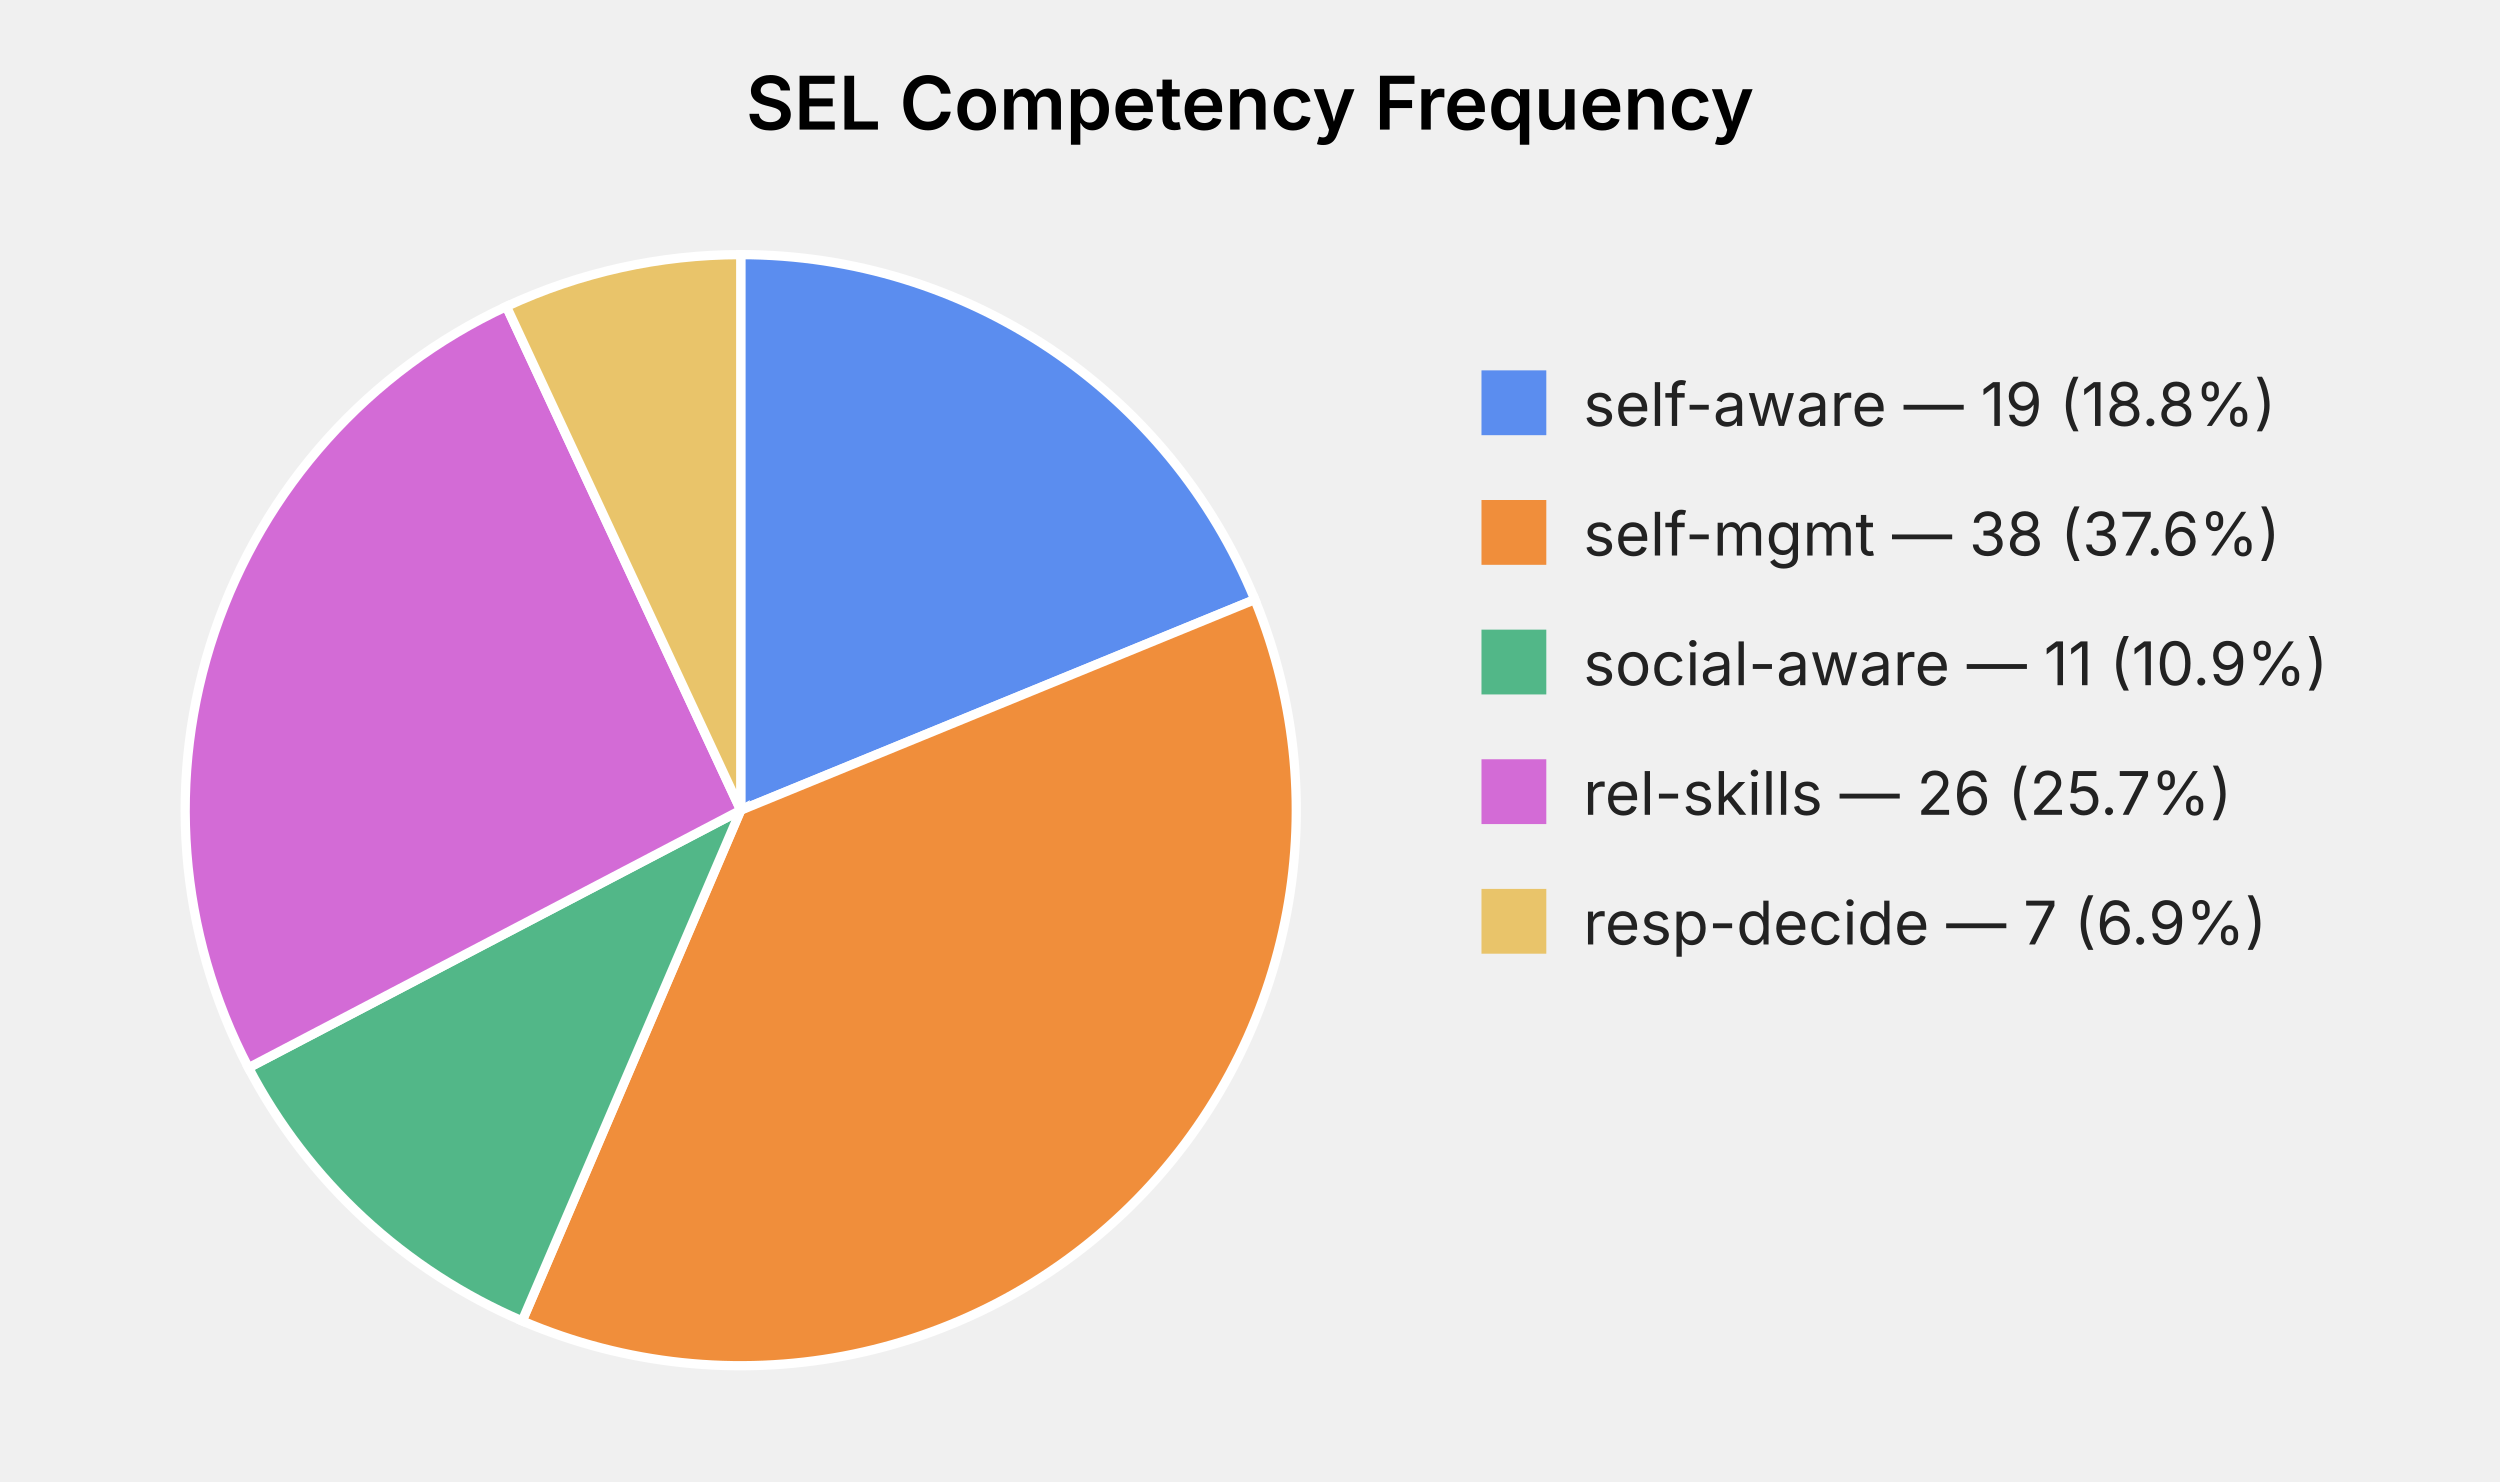
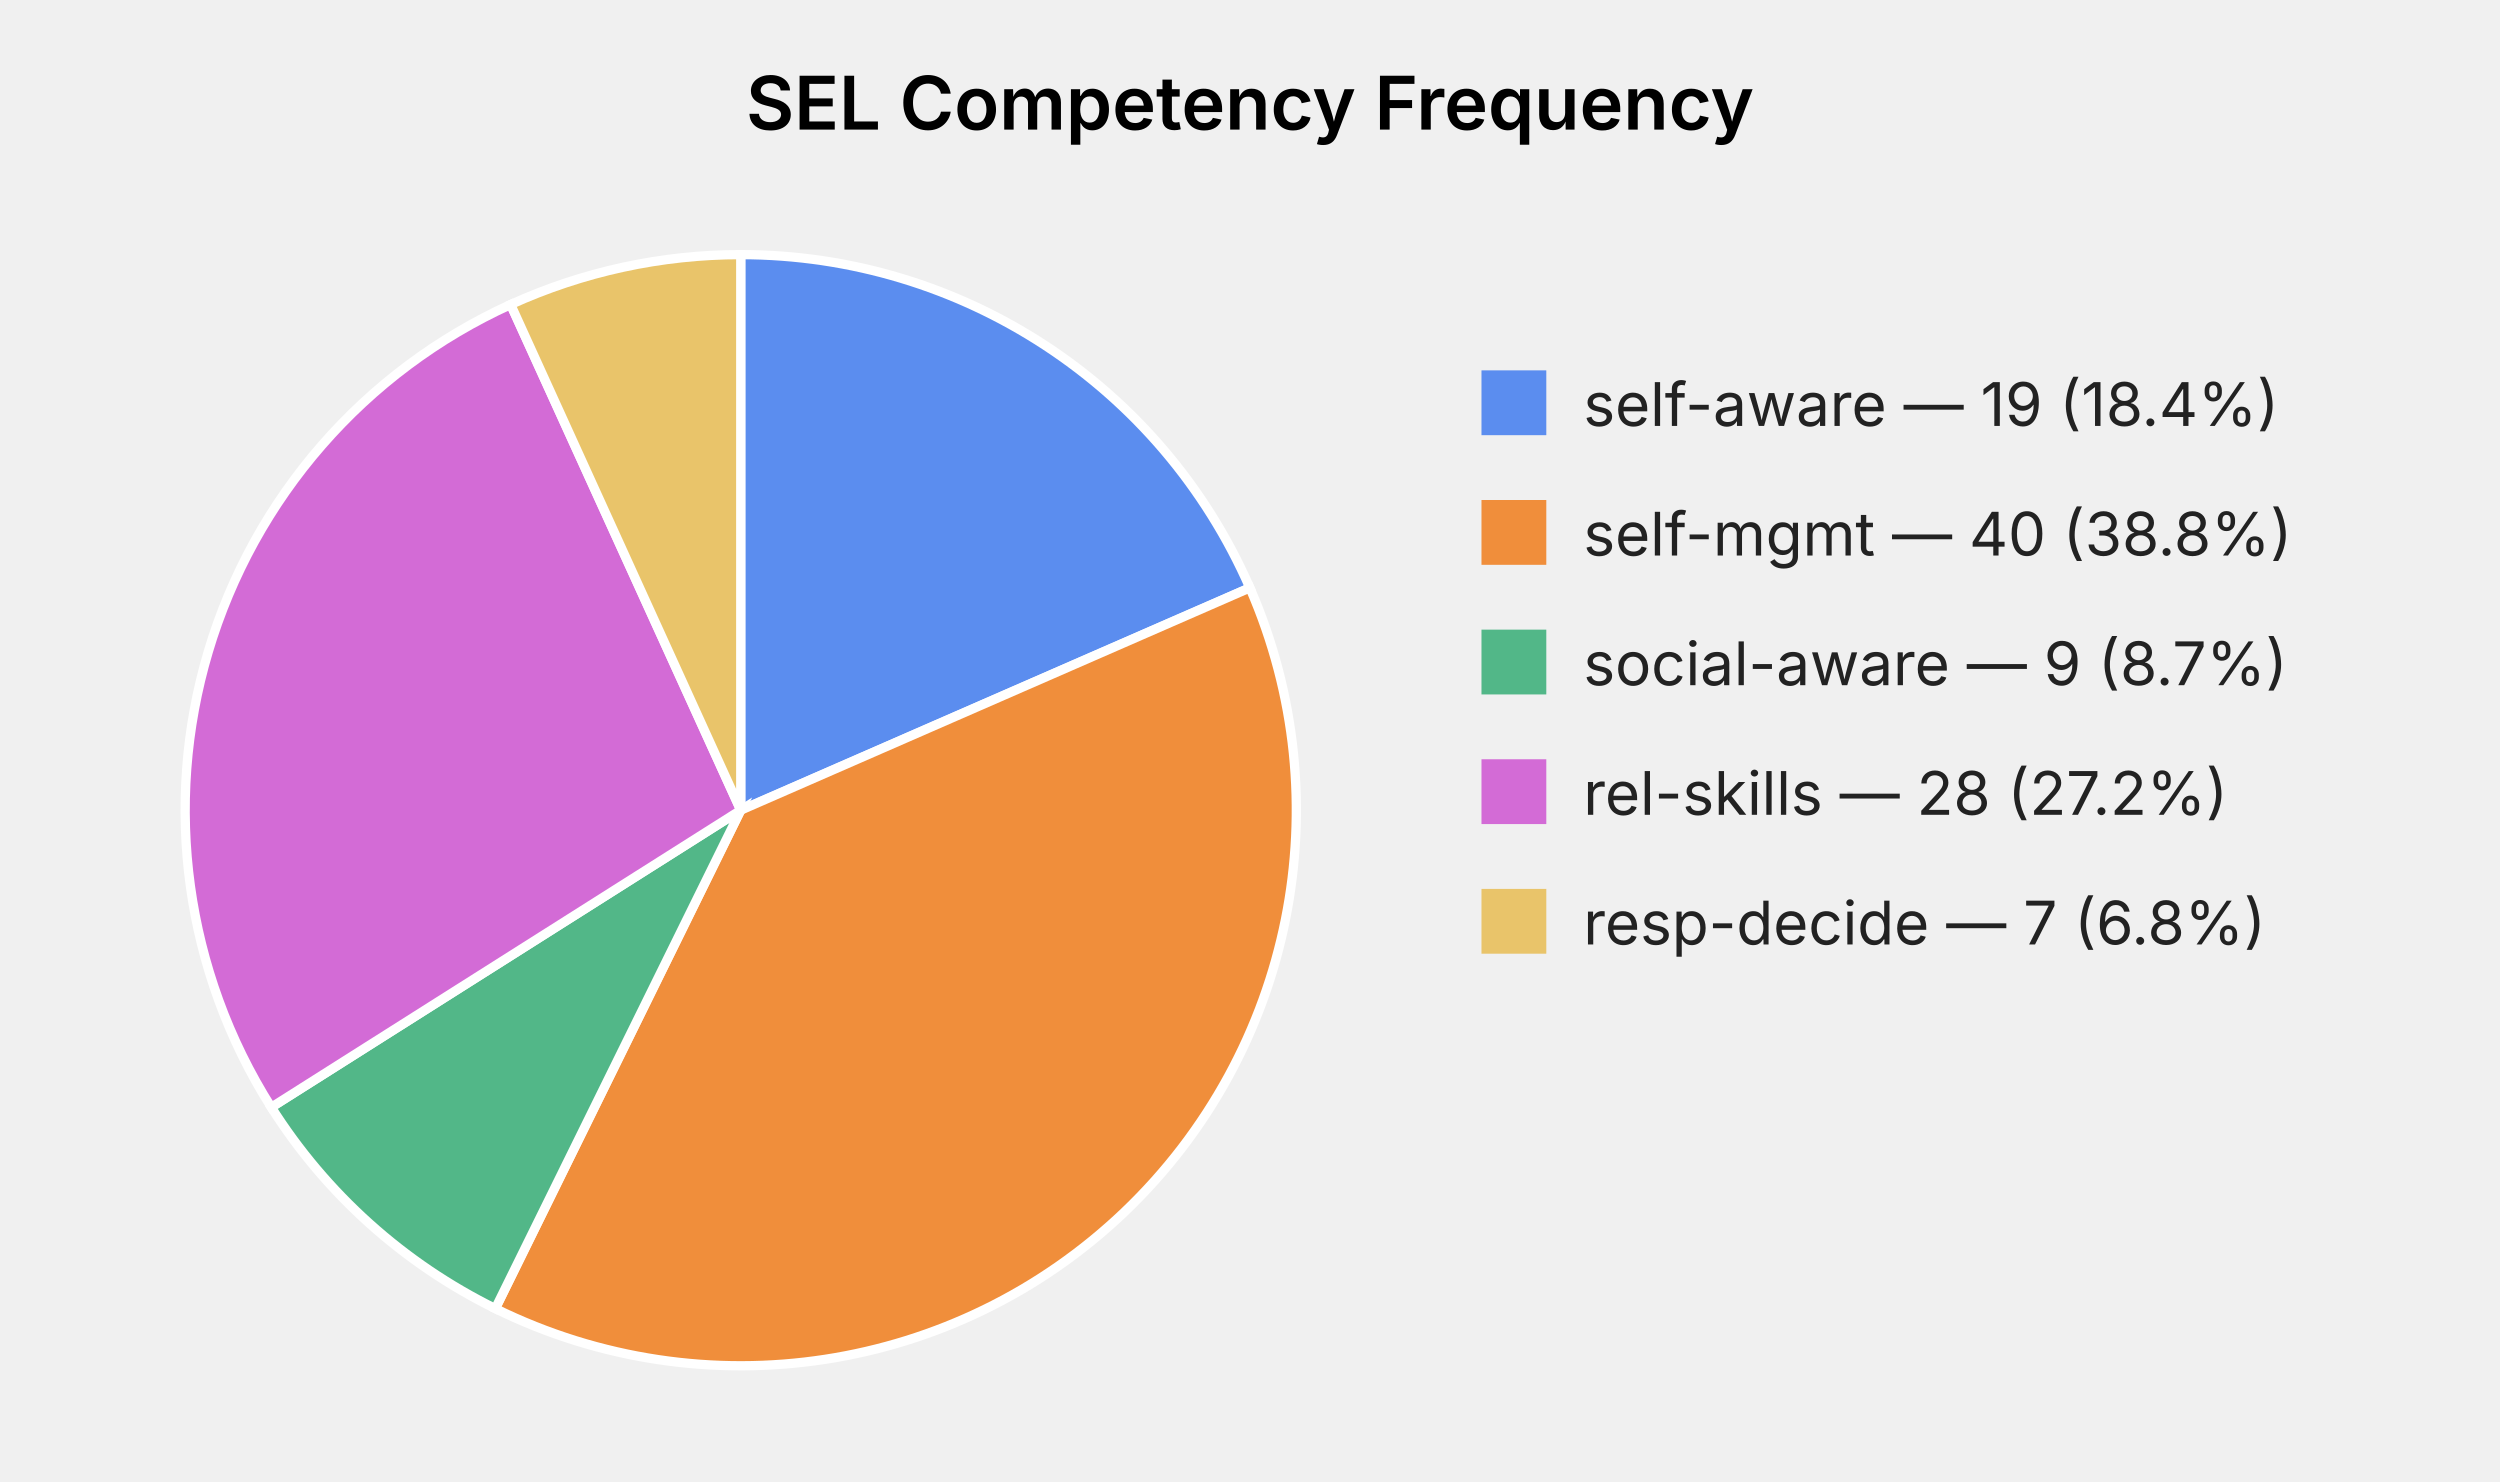
<svg xmlns="http://www.w3.org/2000/svg" viewBox="0 0 540 320" font-family="-apple-system, BlinkMacSystemFont, Segoe UI, sans-serif">
  <text x="270" y="28" text-anchor="middle" font-size="16" font-weight="600">SEL Competency Frequency</text>
-   <path d="M 160 175 L 160.00 55.00 A 120 120 0 0 1 271.04 129.51 Z" fill="#5b8def" stroke="white" stroke-width="2" />
-   <path d="M 160 175 L 271.04 129.51 A 120 120 0 0 1 112.79 285.32 Z" fill="#f08e3b" stroke="white" stroke-width="2" />
-   <path d="M 160 175 L 112.79 285.32 A 120 120 0 0 1 53.68 230.64 Z" fill="#52b788" stroke="white" stroke-width="2" />
-   <path d="M 160 175 L 53.68 230.64 A 120 120 0 0 1 109.38 66.20 Z" fill="#d36bd6" stroke="white" stroke-width="2" />
-   <path d="M 160 175 L 109.38 66.20 A 120 120 0 0 1 160.00 55.00 Z" fill="#e9c46a" stroke="white" stroke-width="2" />
+   <path d="M 160 175 L 160.00 55.00 A 120 120 0 0 1 269.97 126.97 Z" fill="#5b8def" stroke="white" stroke-width="2" />
+   <path d="M 160 175 L 269.97 126.97 A 120 120 0 0 1 106.99 282.66 Z" fill="#f08e3b" stroke="white" stroke-width="2" />
+   <path d="M 160 175 L 106.99 282.66 A 120 120 0 0 1 58.60 239.18 Z" fill="#52b788" stroke="white" stroke-width="2" />
+   <path d="M 160 175 L 58.60 239.18 A 120 120 0 0 1 110.30 65.78 Z" fill="#d36bd6" stroke="white" stroke-width="2" />
+   <path d="M 160 175 L 110.30 65.78 A 120 120 0 0 1 160.00 55.00 Z" fill="#e9c46a" stroke="white" stroke-width="2" />
  <rect x="320" y="80" width="14" height="14" fill="#5b8def" />
-   <text x="342" y="92" font-size="13" fill="#222">self-aware — 19 (18.8%)</text>
+   <text x="342" y="92" font-size="13" fill="#222">self-aware — 19 (18.4%)</text>
  <rect x="320" y="108" width="14" height="14" fill="#f08e3b" />
-   <text x="342" y="120" font-size="13" fill="#222">self-mgmt — 38 (37.6%)</text>
+   <text x="342" y="120" font-size="13" fill="#222">self-mgmt — 40 (38.8%)</text>
  <rect x="320" y="136" width="14" height="14" fill="#52b788" />
-   <text x="342" y="148" font-size="13" fill="#222">social-aware — 11 (10.9%)</text>
+   <text x="342" y="148" font-size="13" fill="#222">social-aware — 9 (8.7%)</text>
  <rect x="320" y="164" width="14" height="14" fill="#d36bd6" />
-   <text x="342" y="176" font-size="13" fill="#222">rel-skills — 26 (25.7%)</text>
+   <text x="342" y="176" font-size="13" fill="#222">rel-skills — 28 (27.2%)</text>
  <rect x="320" y="192" width="14" height="14" fill="#e9c46a" />
-   <text x="342" y="204" font-size="13" fill="#222">resp-decide — 7 (6.9%)</text>
+   <text x="342" y="204" font-size="13" fill="#222">resp-decide — 7 (6.8%)</text>
</svg>
